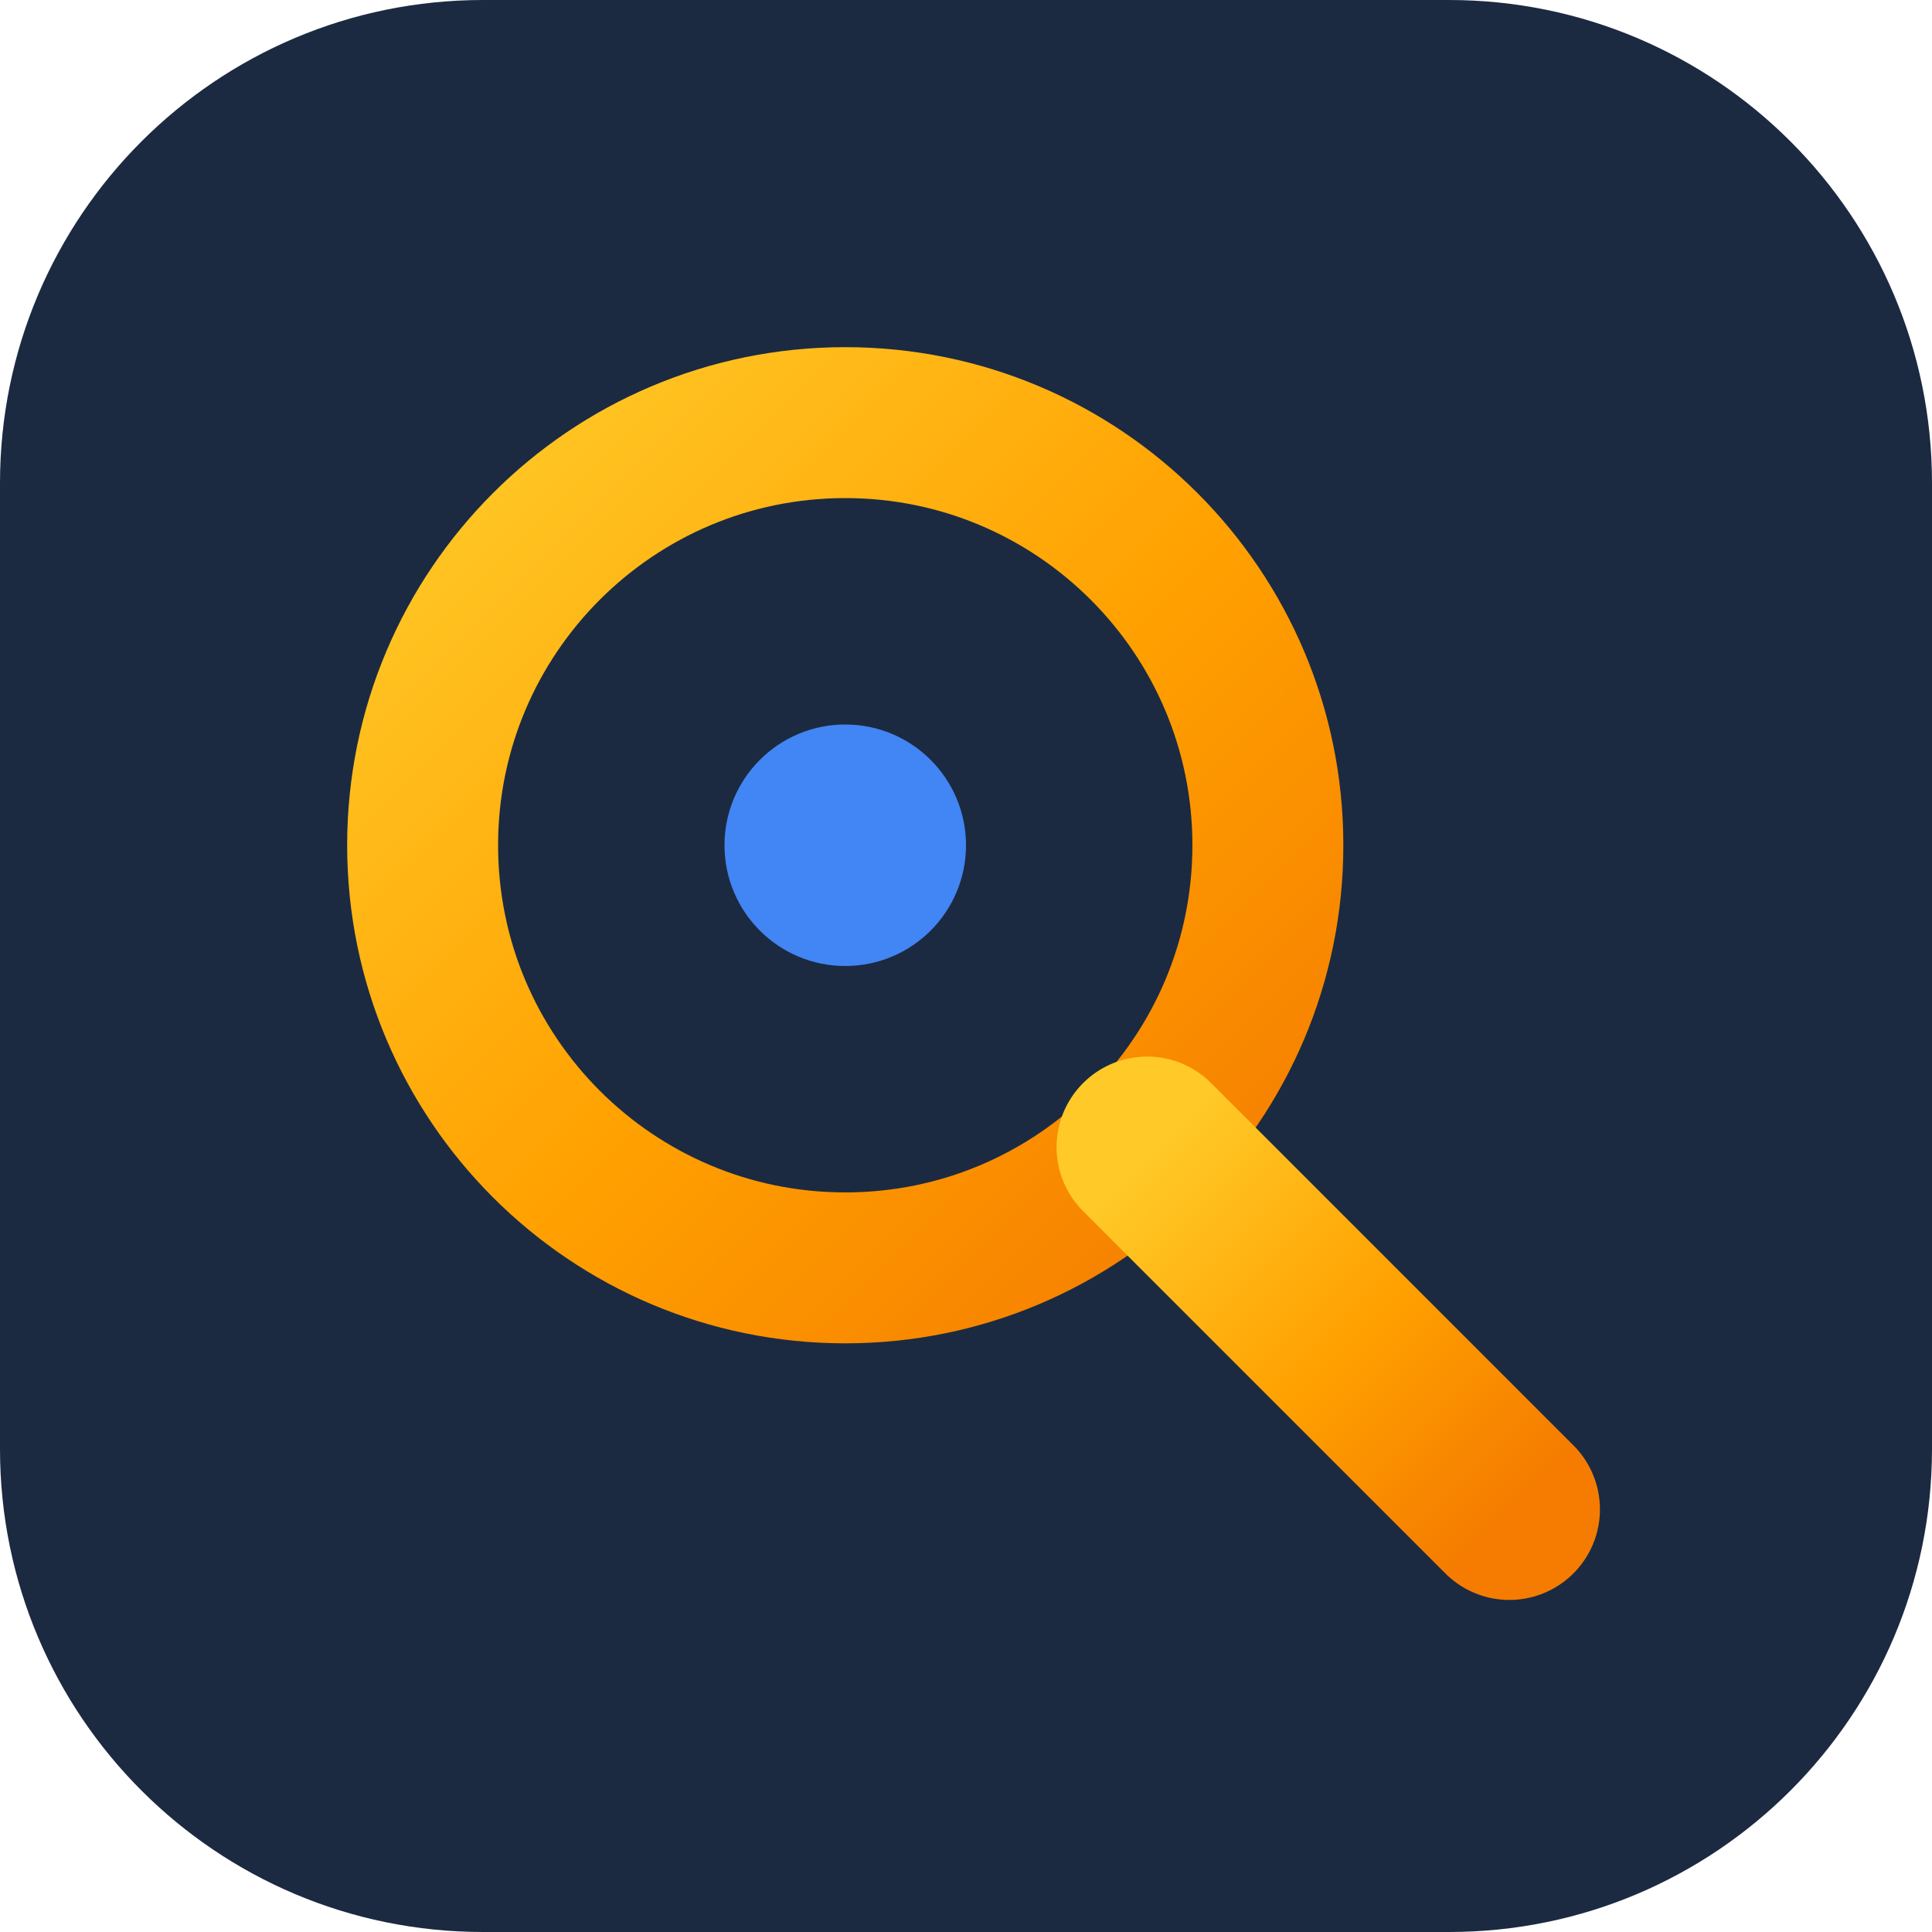
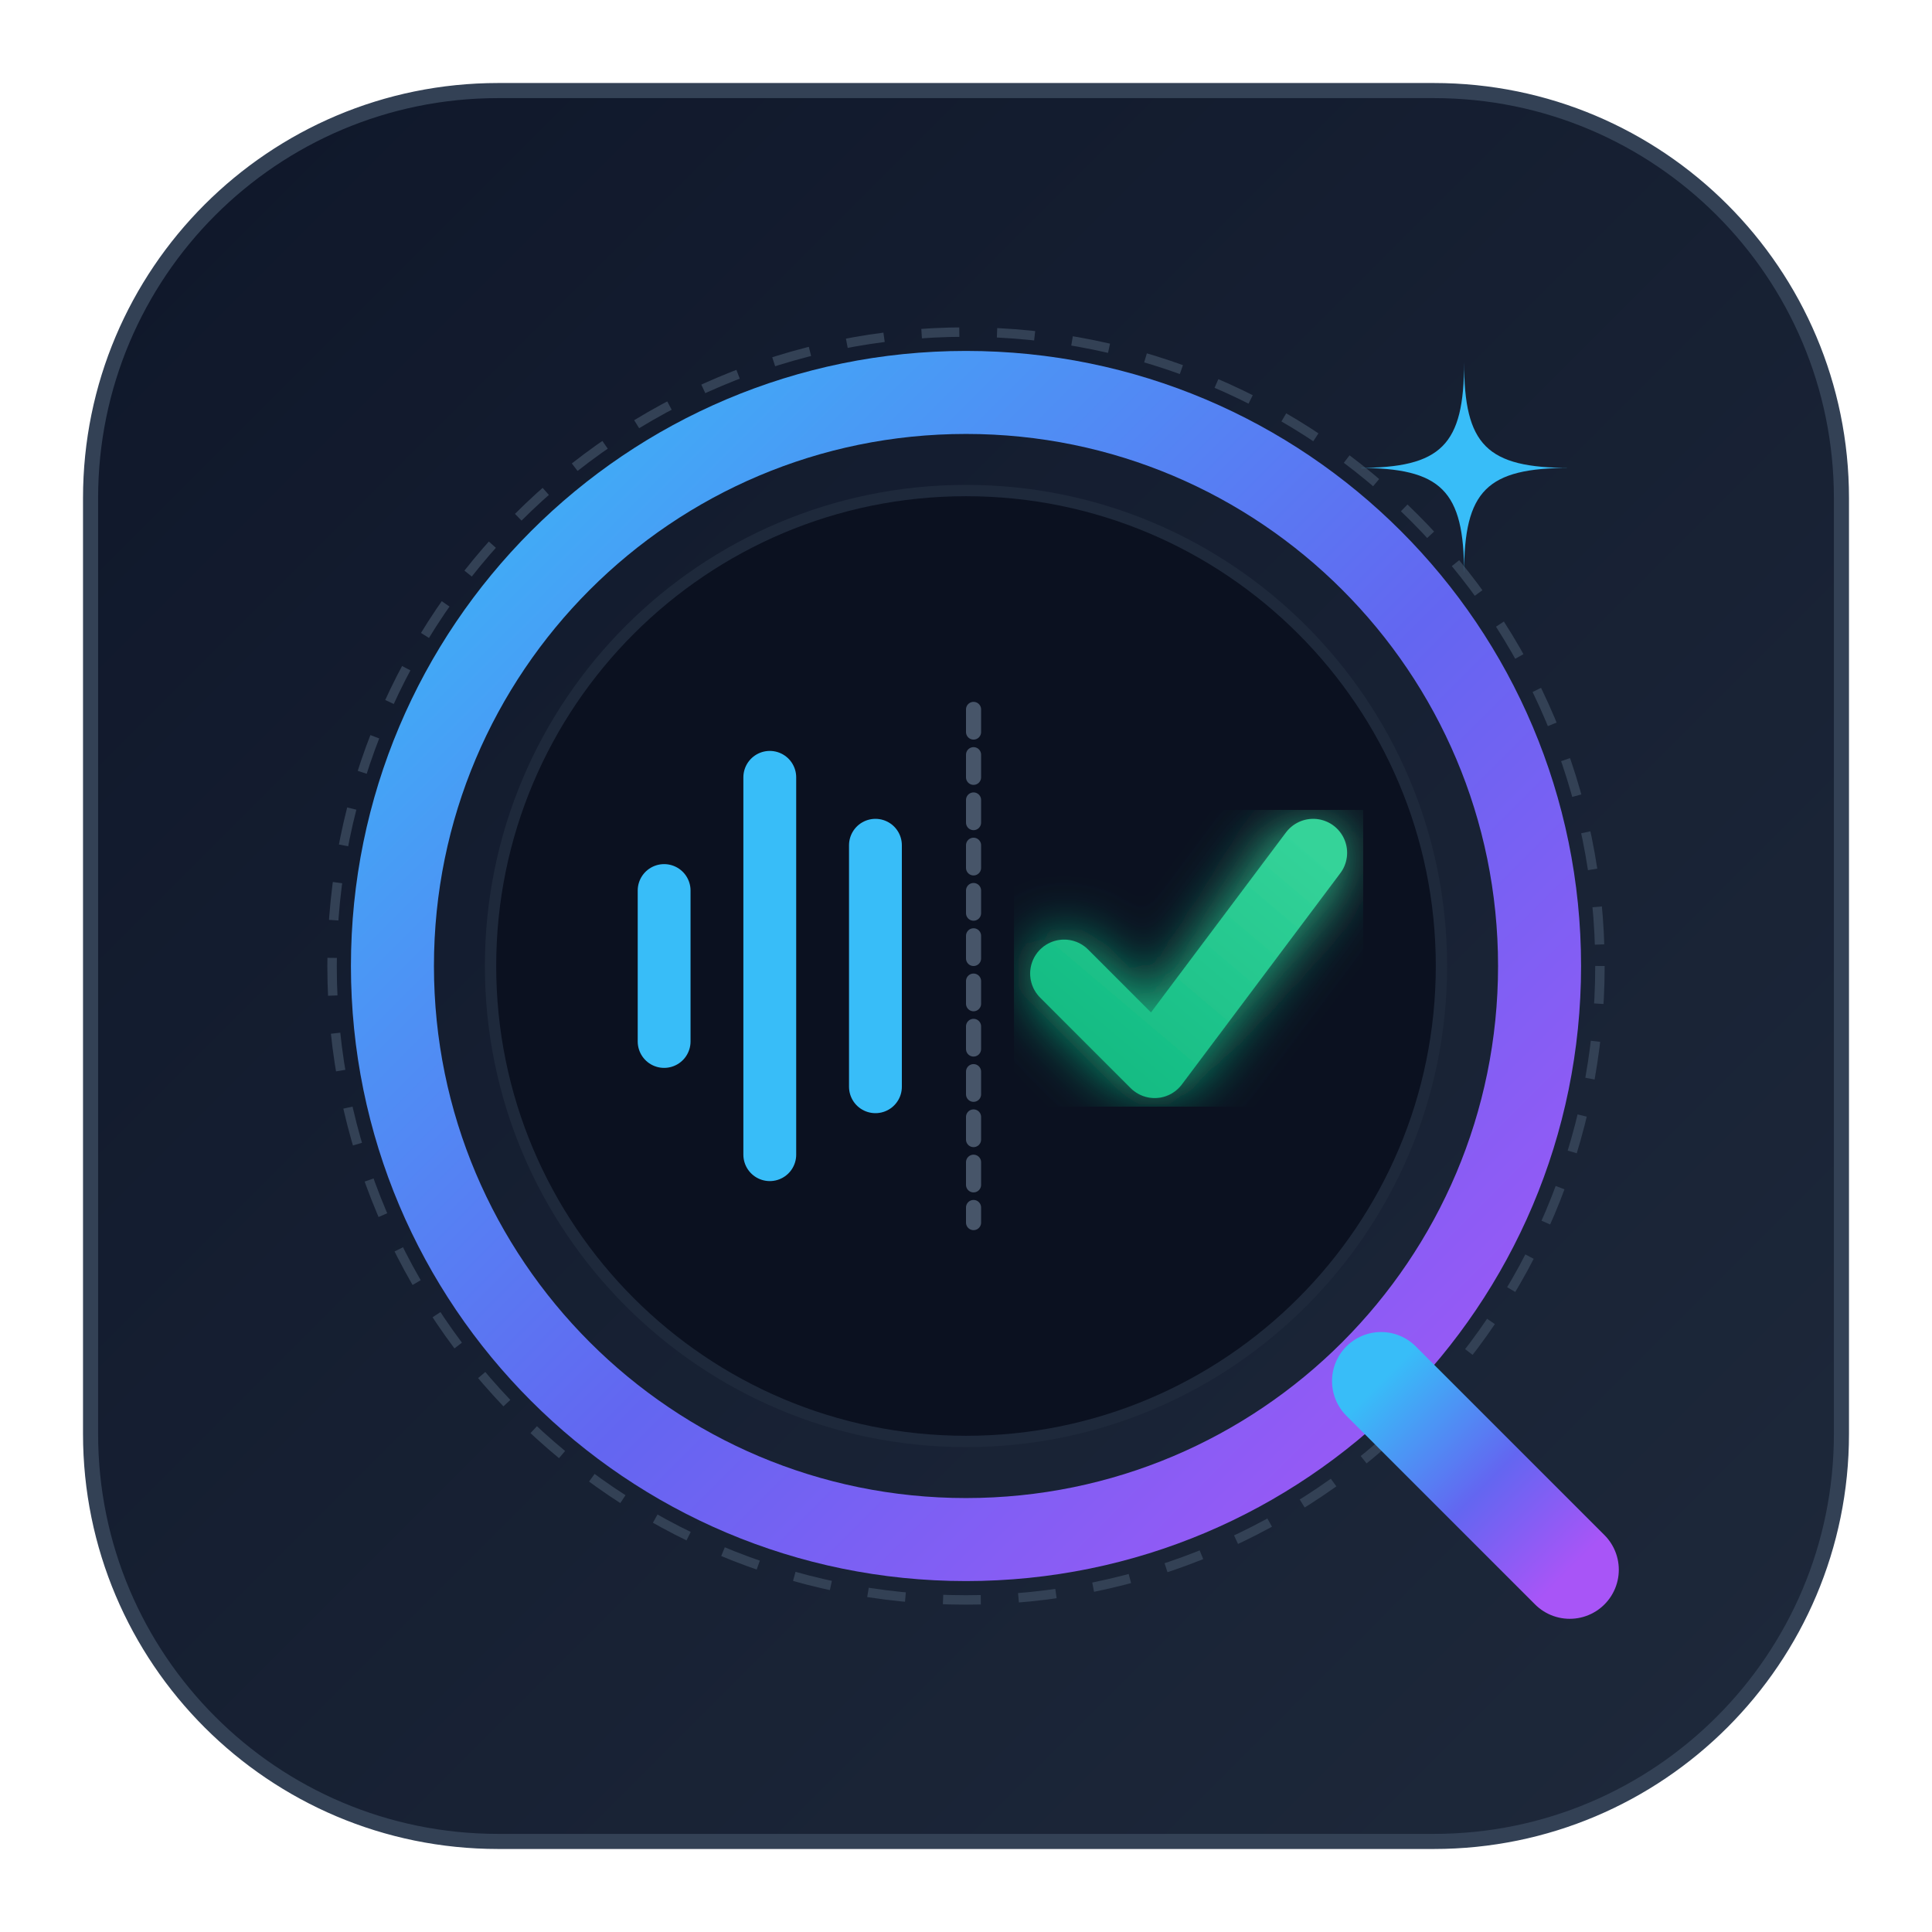
- <svg xmlns="http://www.w3.org/2000/svg" viewBox="0 0 64 64" role="img" aria-label="ContextLens">
+ <svg xmlns="http://www.w3.org/2000/svg" viewBox="0 0 512 512" width="512" height="512" role="img" aria-label="ContextLens">
  <defs>
-     <linearGradient id="g" x1="0" y1="0" x2="1" y2="1">
-       <stop offset="0" stop-color="#FFCA28" />
-       <stop offset="0.55" stop-color="#FFA000" />
-       <stop offset="1" stop-color="#F57C00" />
+     <linearGradient id="bgGrad" x1="0%" y1="0%" x2="100%" y2="100%">
+       <stop offset="0%" stop-color="#0F172A" />
+       <stop offset="100%" stop-color="#1E293B" />
    </linearGradient>
+     <linearGradient id="lensGrad" x1="0%" y1="0%" x2="100%" y2="100%">
+       <stop offset="0%" stop-color="#38BDF8" />
+       <stop offset="55%" stop-color="#6366F1" />
+       <stop offset="100%" stop-color="#A855F7" />
+     </linearGradient>
+     <linearGradient id="verifyGrad" x1="0%" y1="100%" x2="100%" y2="0%">
+       <stop offset="0%" stop-color="#10B981" />
+       <stop offset="100%" stop-color="#34D399" />
+     </linearGradient>
+     <filter id="softGlow" x="-20%" y="-20%" width="140%" height="140%">
+       <feGaussianBlur stdDeviation="8" result="blur" />
+       <feComposite in="SourceGraphic" in2="blur" operator="over" />
+     </filter>
  </defs>
-   <rect width="64" height="64" rx="16" fill="#1B2A41" />
-   <circle cx="28" cy="28" r="14" fill="none" stroke="url(#g)" stroke-width="5" />
-   <line x1="38" y1="38" x2="50" y2="50" stroke="url(#g)" stroke-width="6" stroke-linecap="round" />
-   <circle cx="28" cy="28" r="4" fill="#4285F4" />
+   <rect x="24" y="24" width="464" height="464" rx="108" fill="url(#bgGrad)" stroke="#334155" stroke-width="4" />
+   <circle cx="256" cy="256" r="168" fill="none" stroke="#334155" stroke-width="2.5" stroke-dasharray="10 10" />
+   <circle cx="256" cy="256" r="152" fill="none" stroke="url(#lensGrad)" stroke-width="22" />
+   <line x1="366" y1="366" x2="416" y2="416" stroke="url(#lensGrad)" stroke-width="26" stroke-linecap="round" />
+   <circle cx="256" cy="256" r="126" fill="#0B1120" stroke="#1E293B" stroke-width="3" />
+   <g stroke="#38BDF8" stroke-width="14" stroke-linecap="round">
+     <line x1="176" y1="236" x2="176" y2="276" />
+     <line x1="204" y1="206" x2="204" y2="306" />
+     <line x1="232" y1="224" x2="232" y2="288" />
+   </g>
+   <line x1="258" y1="188" x2="258" y2="324" stroke="#475569" stroke-width="4" stroke-dasharray="6 6" stroke-linecap="round" />
+   <path d="M282 258 L306 282 L348 226" fill="none" stroke="url(#verifyGrad)" stroke-width="18" stroke-linecap="round" stroke-linejoin="round" filter="url(#softGlow)" />
+   <path d="M388 96 C388 118 394 124 416 124 C394 124 388 130 388 152 C388 130 382 124 360 124 C382 124 388 118 388 96 Z" fill="#38BDF8" />
</svg>
